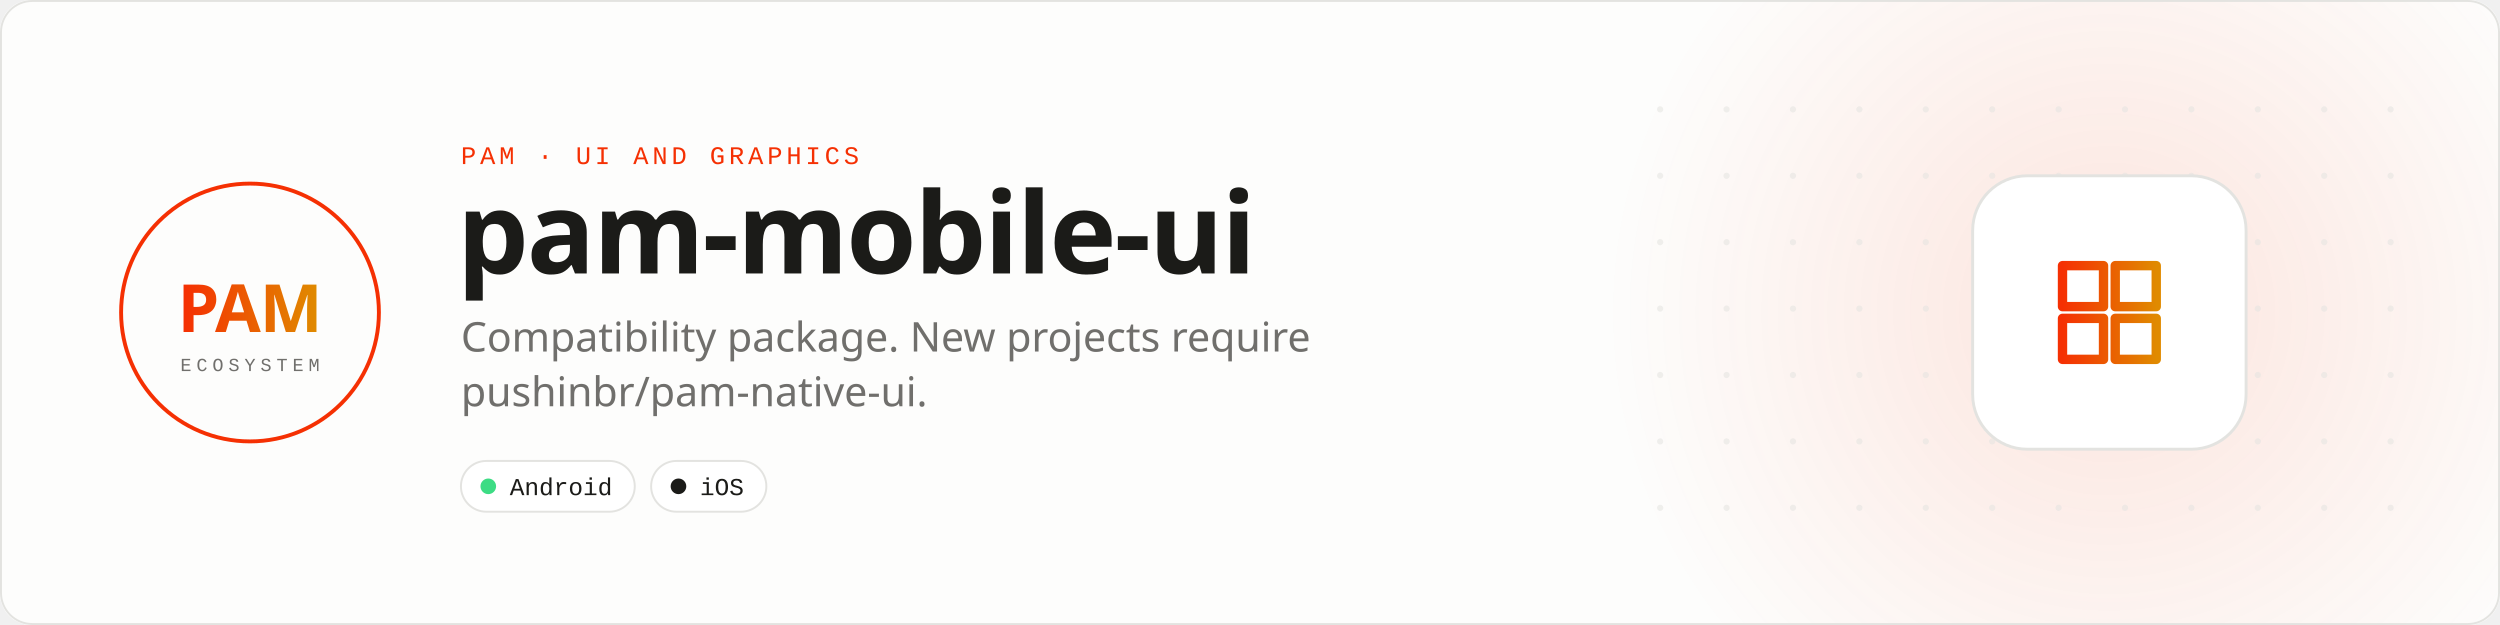
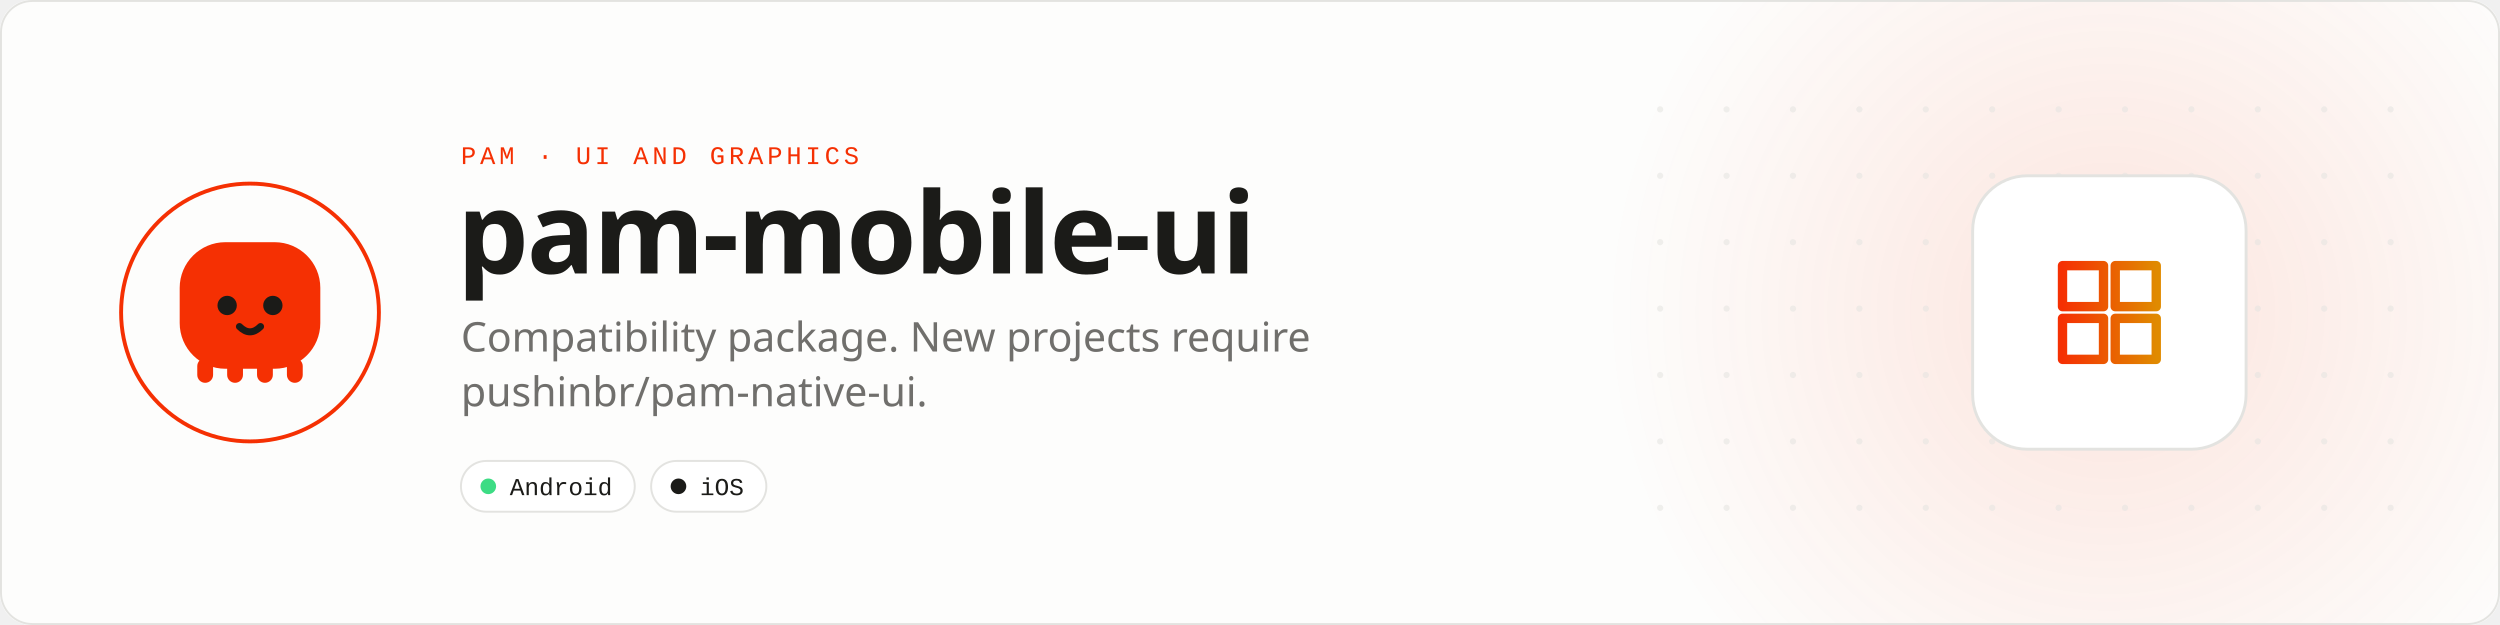
<svg xmlns="http://www.w3.org/2000/svg" viewBox="0 0 1280 320" width="1280" height="320" role="img" aria-label="pam-mobile-ui: Compatibility package. New projects require pushinbr/pam-native-ui.">
  <defs>
    <linearGradient id="pg" x1="0" y1="0" x2="1" y2="0">
      <stop offset="0" stop-color="#f53003" />
      <stop offset="1" stop-color="#e08a00" />
    </linearGradient>
    <radialGradient id="gl">
      <stop offset="0" stop-color="#f53003" stop-opacity=".12" />
      <stop offset="1" stop-color="#f53003" stop-opacity="0" />
    </radialGradient>
    <clipPath id="cl">
      <rect width="1280" height="320" rx="16" />
    </clipPath>
  </defs>
  <g clip-path="url(#cl)">
    <rect width="1280" height="320" fill="#fdfdfc" />
    <circle cx="1080" cy="160" r="260" fill="url(#gl)" />
    <g fill="#e3e3e0" opacity=".55">
      <circle cx="850" cy="56" r="1.6" />
      <circle cx="850" cy="90" r="1.6" />
      <circle cx="850" cy="124" r="1.6" />
      <circle cx="850" cy="158" r="1.6" />
      <circle cx="850" cy="192" r="1.6" />
      <circle cx="850" cy="226" r="1.6" />
      <circle cx="850" cy="260" r="1.6" />
      <circle cx="884" cy="56" r="1.6" />
      <circle cx="884" cy="90" r="1.6" />
      <circle cx="884" cy="124" r="1.6" />
      <circle cx="884" cy="158" r="1.6" />
      <circle cx="884" cy="192" r="1.6" />
      <circle cx="884" cy="226" r="1.6" />
      <circle cx="884" cy="260" r="1.6" />
      <circle cx="918" cy="56" r="1.6" />
      <circle cx="918" cy="90" r="1.6" />
      <circle cx="918" cy="124" r="1.6" />
      <circle cx="918" cy="158" r="1.6" />
      <circle cx="918" cy="192" r="1.6" />
      <circle cx="918" cy="226" r="1.6" />
      <circle cx="918" cy="260" r="1.6" />
      <circle cx="952" cy="56" r="1.6" />
      <circle cx="952" cy="90" r="1.6" />
      <circle cx="952" cy="124" r="1.6" />
      <circle cx="952" cy="158" r="1.6" />
      <circle cx="952" cy="192" r="1.6" />
      <circle cx="952" cy="226" r="1.6" />
      <circle cx="952" cy="260" r="1.6" />
      <circle cx="986" cy="56" r="1.6" />
      <circle cx="986" cy="90" r="1.6" />
      <circle cx="986" cy="124" r="1.6" />
      <circle cx="986" cy="158" r="1.6" />
      <circle cx="986" cy="192" r="1.6" />
      <circle cx="986" cy="226" r="1.6" />
      <circle cx="986" cy="260" r="1.6" />
      <circle cx="1020" cy="56" r="1.6" />
      <circle cx="1020" cy="90" r="1.6" />
      <circle cx="1020" cy="124" r="1.6" />
      <circle cx="1020" cy="158" r="1.6" />
      <circle cx="1020" cy="192" r="1.6" />
      <circle cx="1020" cy="226" r="1.6" />
      <circle cx="1020" cy="260" r="1.6" />
      <circle cx="1054" cy="56" r="1.6" />
      <circle cx="1054" cy="90" r="1.6" />
      <circle cx="1054" cy="124" r="1.6" />
      <circle cx="1054" cy="158" r="1.6" />
      <circle cx="1054" cy="192" r="1.6" />
      <circle cx="1054" cy="226" r="1.6" />
      <circle cx="1054" cy="260" r="1.6" />
      <circle cx="1088" cy="56" r="1.6" />
      <circle cx="1088" cy="90" r="1.6" />
      <circle cx="1088" cy="124" r="1.6" />
      <circle cx="1088" cy="158" r="1.6" />
      <circle cx="1088" cy="192" r="1.6" />
      <circle cx="1088" cy="226" r="1.6" />
      <circle cx="1088" cy="260" r="1.6" />
      <circle cx="1122" cy="56" r="1.6" />
      <circle cx="1122" cy="90" r="1.6" />
      <circle cx="1122" cy="124" r="1.6" />
      <circle cx="1122" cy="158" r="1.6" />
      <circle cx="1122" cy="192" r="1.6" />
      <circle cx="1122" cy="226" r="1.6" />
      <circle cx="1122" cy="260" r="1.6" />
      <circle cx="1156" cy="56" r="1.6" />
      <circle cx="1156" cy="90" r="1.6" />
      <circle cx="1156" cy="124" r="1.6" />
      <circle cx="1156" cy="158" r="1.6" />
      <circle cx="1156" cy="192" r="1.6" />
      <circle cx="1156" cy="226" r="1.6" />
      <circle cx="1156" cy="260" r="1.6" />
      <circle cx="1190" cy="56" r="1.6" />
      <circle cx="1190" cy="90" r="1.6" />
      <circle cx="1190" cy="124" r="1.6" />
      <circle cx="1190" cy="158" r="1.6" />
      <circle cx="1190" cy="192" r="1.6" />
      <circle cx="1190" cy="226" r="1.6" />
      <circle cx="1190" cy="260" r="1.6" />
      <circle cx="1224" cy="56" r="1.6" />
      <circle cx="1224" cy="90" r="1.6" />
      <circle cx="1224" cy="124" r="1.6" />
      <circle cx="1224" cy="158" r="1.6" />
      <circle cx="1224" cy="192" r="1.6" />
      <circle cx="1224" cy="226" r="1.6" />
      <circle cx="1224" cy="260" r="1.6" />
    </g>
  </g>
  <rect x=".5" y=".5" width="1279" height="319" rx="16" fill="none" stroke="#e3e3e0" />
  <circle cx="128" cy="160" r="66" fill="#fdfdfc" stroke="#f53003" stroke-width="2" />
  <circle cx="128" cy="160" r="66" fill="none" stroke="#f53003">
    <animate attributeName="r" values="66;92" dur="3s" repeatCount="indefinite" />
    <animate attributeName="stroke-opacity" values=".5;0" dur="3s" repeatCount="indefinite" />
  </circle>
-   <text x="128" y="170" text-anchor="middle" font-family="-apple-system, BlinkMacSystemFont, 'Segoe UI', 'Noto Sans', Helvetica, Arial, sans-serif" font-weight="700" font-size="34" letter-spacing="-.5" fill="url(#pg)">PAM</text>
-   <text x="128" y="190" text-anchor="middle" font-family="ui-monospace, SFMono-Regular, 'SF Mono', Menlo, Consolas, 'Liberation Mono', monospace" font-size="9.5" letter-spacing="2.5" fill="#706f6c">ECOSYSTEM</text>
+   <g transform="translate(74 104.2) scale(.9)">
+     <rect x="30" y="88" width="9" height="14" rx="4.5" fill="#f53003" />
+     <rect x="47" y="88" width="9" height="14" rx="4.5" fill="#f53003" />
+     <rect x="64" y="88" width="9" height="14" rx="4.5" fill="#f53003" />
+     <rect x="81" y="88" width="9" height="14" rx="4.5" fill="#f53003" />
+     <rect x="20" y="22" width="80" height="72" rx="26" fill="#f53003" />
+     <circle cx="47" cy="58" r="5.5" fill="#1b1b18" />
+     <circle cx="73" cy="58" r="5.5" fill="#1b1b18" />
+     <path d="M54 70q6 6 12 0" stroke="#1b1b18" stroke-width="4" stroke-linecap="round" fill="none" />
+   </g>
  <text x="236" y="84" font-family="ui-monospace, SFMono-Regular, 'SF Mono', Menlo, Consolas, 'Liberation Mono', monospace" font-size="13" letter-spacing="2" fill="#f53003">PAM · UI AND GRAPHICS</text>
  <text x="234" y="140" font-family="-apple-system, BlinkMacSystemFont, 'Segoe UI', 'Noto Sans', Helvetica, Arial, sans-serif" font-weight="700" font-size="58" letter-spacing="-1" fill="#1b1b18">pam-mobile-ui</text>
  <text x="236" y="180" font-family="-apple-system, BlinkMacSystemFont, 'Segoe UI', 'Noto Sans', Helvetica, Arial, sans-serif" font-size="21" fill="#706f6c">Compatibility package. New projects require</text>
  <text x="236" y="208" font-family="-apple-system, BlinkMacSystemFont, 'Segoe UI', 'Noto Sans', Helvetica, Arial, sans-serif" font-size="21" fill="#706f6c">pushinbr/pam-native-ui.</text>
  <rect x="236" y="236" width="89" height="26" rx="13" fill="#ffffff" stroke="#e3e3e0" />
  <circle cx="250" cy="249" r="4" fill="#3ddc84" />
  <text x="261" y="253.5" font-family="ui-monospace, SFMono-Regular, 'SF Mono', Menlo, Consolas, 'Liberation Mono', monospace" font-size="12.5" fill="#1b1b18">Android</text>
  <rect x="333.375" y="236" width="59" height="26" rx="13" fill="#ffffff" stroke="#e3e3e0" />
  <circle cx="347.375" cy="249" r="4" fill="#1b1b18" />
  <text x="358.375" y="253.5" font-family="ui-monospace, SFMono-Regular, 'SF Mono', Menlo, Consolas, 'Liberation Mono', monospace" font-size="12.5" fill="#1b1b18">iOS</text>
  <rect x="1010" y="90" width="140" height="140" rx="28" fill="#ffffff" stroke="#e3e3e0" stroke-width="1.5" />
  <g transform="translate(1044 124) scale(3)" fill="none" stroke="url(#pg)" stroke-width="1.6" stroke-linecap="round" stroke-linejoin="round">
    <path d="M4 4h7v7H4zM13 4h7v7h-7zM4 13h7v7H4zM13 13h7v7h-7z" />
  </g>
</svg>
